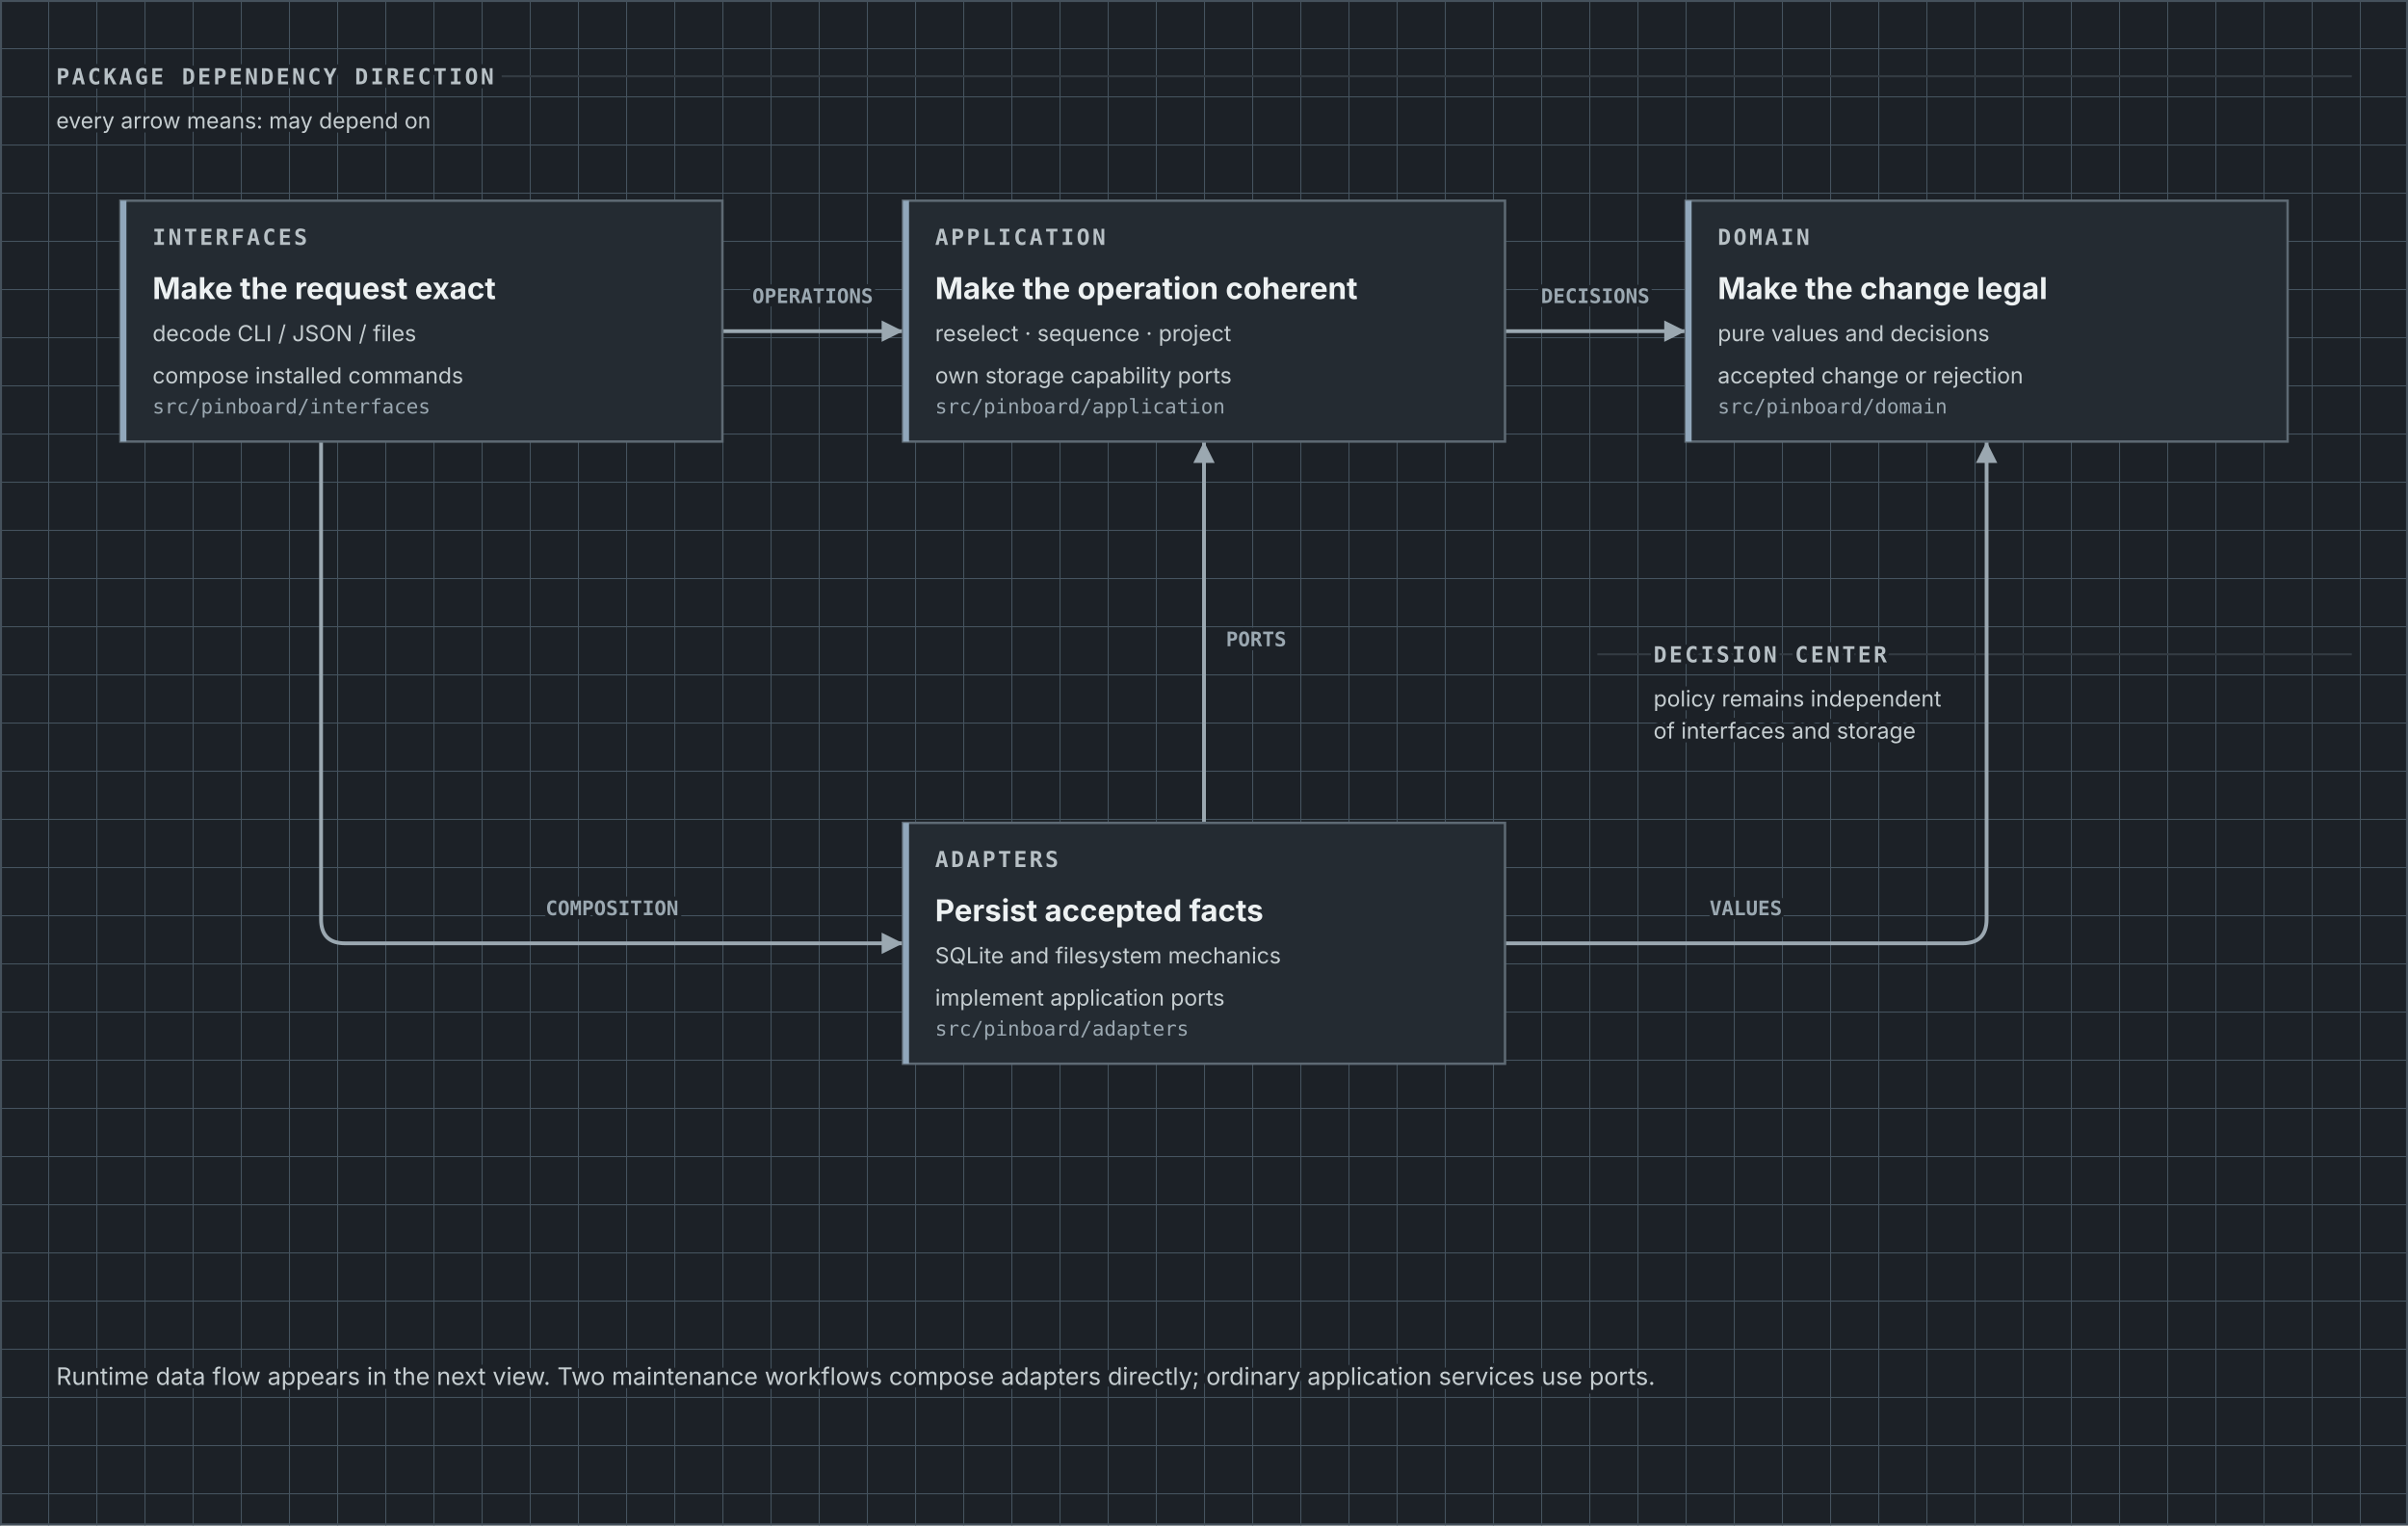
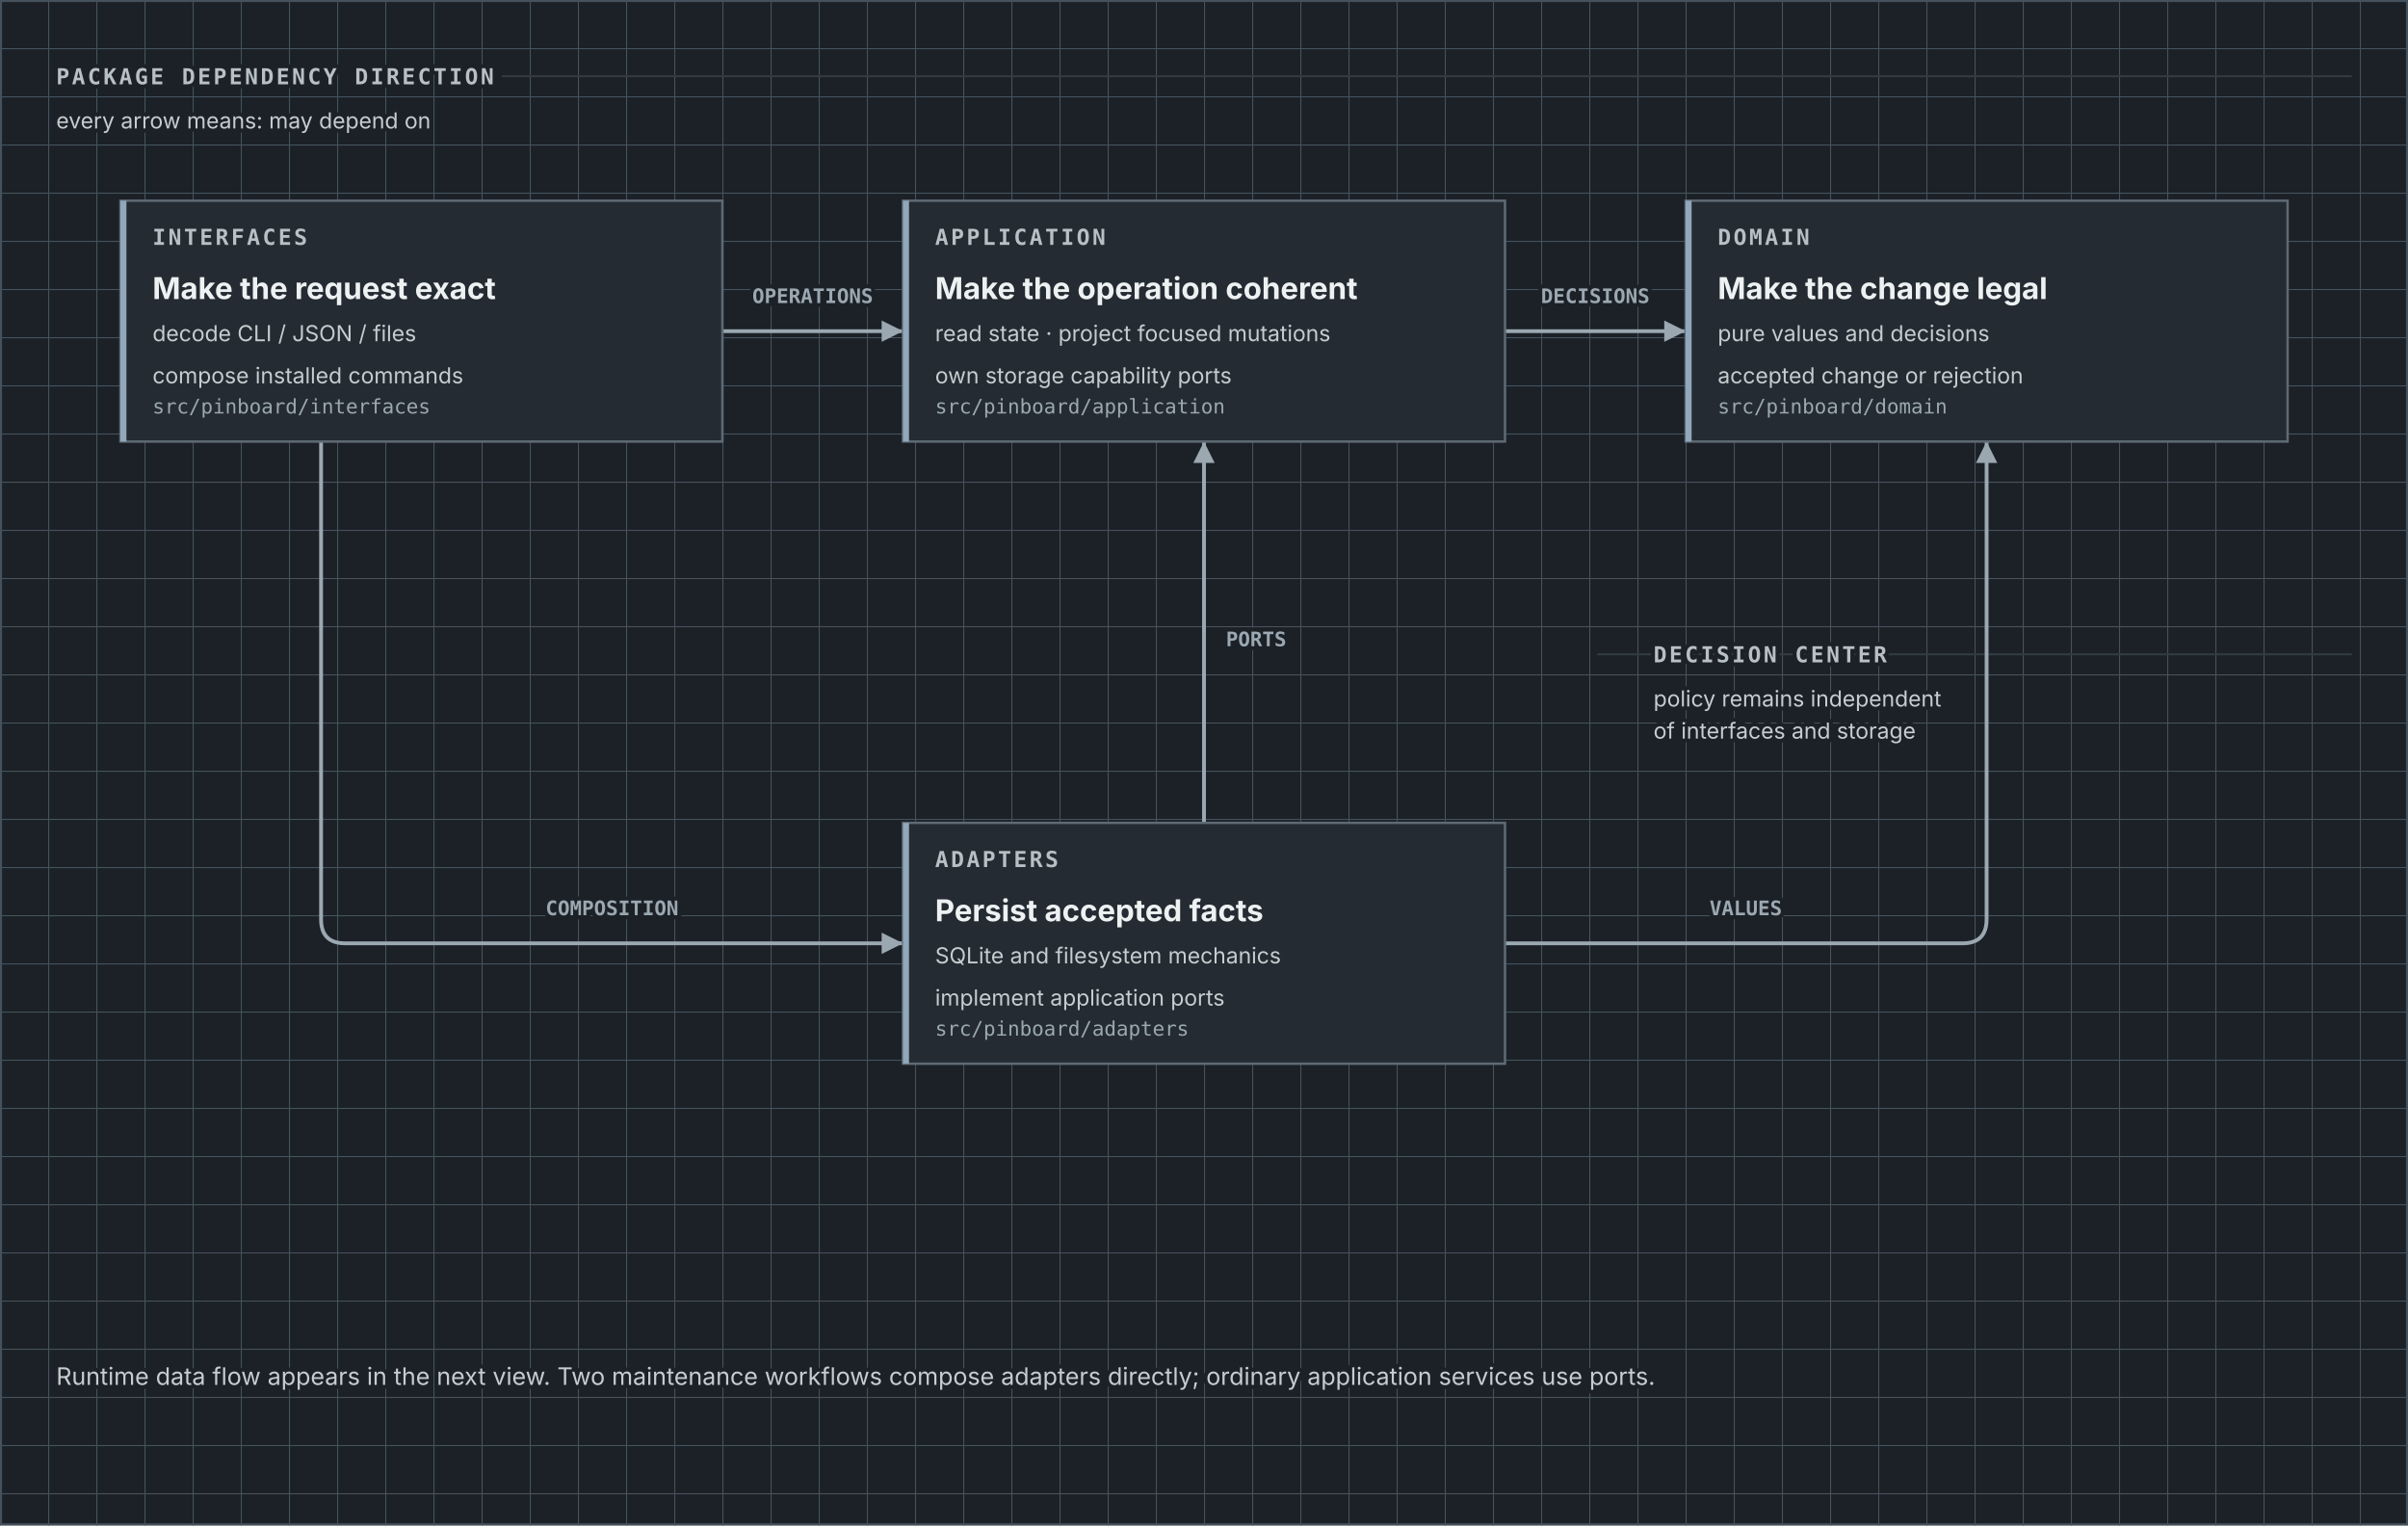
<svg xmlns="http://www.w3.org/2000/svg" role="img" aria-labelledby="title description" viewBox="0 0 1200 760">
  <defs>
    <pattern id="grid" width="24" height="24" patternUnits="userSpaceOnUse">
      <path d="M24 0H0V24" fill="none" stroke="#45535f" stroke-width="1" />
    </pattern>
    <marker id="arrow" viewBox="0 0 10 10" refX="9" refY="5" markerWidth="7" markerHeight="7" orient="auto">
      <path d="M1 1L9 5L1 9Z" fill="#9ba8b1" />
    </marker>
    <style>
      text { font-family: ui-sans-serif, system-ui, -apple-system, BlinkMacSystemFont, "Segoe UI", sans-serif; fill: #edf1f2; }
      .section-label, .box-label, .box-meta, .connector-label, .note-meta { font-family: ui-monospace, SFMono-Regular, Menlo, monospace; }
      .section-label, .box-label { font-size: 11px; font-weight: 700; letter-spacing: 0.11em; fill: #b7c0c5; }
      .section-subtitle { font-size: 11px; fill: #c5cdd0; }
      .guide { stroke: #333b42; stroke-width: 1; }
      .connector { fill: none; stroke: #9ba8b1; stroke-width: 1.9; stroke-linecap: round; }
      .connector-label { font-size: 10px; font-weight: 700; fill: #9ba8b1; }
      .box { fill: #242b32; stroke: #5e6a74; stroke-width: 1.2; }
      .box-title { font-size: 15px; font-weight: 700; }
      .box-body { font-size: 11px; fill: #c5cdd0; }
      .box-meta { font-size: 10px; fill: #9ba8b1; }
      .note { fill: #c5cdd0; }
      .note-meta { font-weight: 700; letter-spacing: 0.08em; fill: #b7c0c5; }
      .canvas-text { paint-order: stroke fill; stroke: #1c2127; stroke-width: 4px; stroke-linejoin: round; }
    </style>
  </defs>
  <rect width="1200" height="760" fill="#1c2127" />
  <rect width="1200" height="760" fill="url(#grid)" />
  <rect x="0.5" y="0.5" width="1199" height="759" fill="none" stroke="#45515c" />
  <line x1="250" y1="38" x2="1172" y2="38" class="guide" />
  <line x1="796" y1="326" x2="1172" y2="326" class="guide" />
  <path d="M360 165L450 165" class="connector" marker-end="url(#arrow)" />
  <path d="M750 165L840 165" class="connector" marker-end="url(#arrow)" />
  <path d="M160 220L160 458Q160 470 172 470L450 470" class="connector" marker-end="url(#arrow)" />
  <path d="M600 410L600 220" class="connector" marker-end="url(#arrow)" />
  <path d="M750 470L978 470Q990 470 990 458L990 220" class="connector" marker-end="url(#arrow)" />
  <rect x="60" y="100" width="300" height="120" class="box" />
  <rect x="60" y="100" width="3" height="120" fill="#91a7bb" />
  <rect x="450" y="100" width="300" height="120" class="box" />
  <rect x="450" y="100" width="3" height="120" fill="#91a7bb" />
  <rect x="840" y="100" width="300" height="120" class="box" />
  <rect x="840" y="100" width="3" height="120" fill="#91a7bb" />
  <rect x="450" y="410" width="300" height="120" class="box" />
  <rect x="450" y="410" width="3" height="120" fill="#91a7bb" />
  <text x="28" y="42" class="section-label canvas-text">PACKAGE DEPENDENCY DIRECTION</text>
  <text x="28" y="64" class="section-subtitle canvas-text">every arrow means: may depend on</text>
  <text x="824" y="330" class="section-label canvas-text">DECISION CENTER</text>
  <text x="824" y="352" class="section-subtitle canvas-text">policy remains independent</text>
  <text x="824" y="368" class="section-subtitle canvas-text">of interfaces and storage</text>
  <text x="405" y="151" text-anchor="middle" class="connector-label canvas-text">OPERATIONS</text>
  <text x="795" y="151" text-anchor="middle" class="connector-label canvas-text">DECISIONS</text>
  <text x="305" y="456" text-anchor="middle" class="connector-label canvas-text">COMPOSITION</text>
  <text x="626" y="322" text-anchor="middle" class="connector-label canvas-text">PORTS</text>
  <text x="870" y="456" text-anchor="middle" class="connector-label canvas-text">VALUES</text>
  <text x="76" y="122" class="box-label">INTERFACES</text>
  <text x="76" y="149" class="box-title">Make the request exact</text>
  <text x="76" y="170" class="box-body">decode CLI / JSON / files</text>
  <text x="76" y="191" class="box-body">compose installed commands</text>
  <text x="76" y="206" class="box-meta">src/pinboard/interfaces</text>
  <text x="466" y="122" class="box-label">APPLICATION</text>
  <text x="466" y="149" class="box-title">Make the operation coherent</text>
-   <text x="466" y="170" class="box-body">reselect · sequence · project</text>
+   <text x="466" y="170" class="box-body">read state · project focused mutations</text>
  <text x="466" y="191" class="box-body">own storage capability ports</text>
  <text x="466" y="206" class="box-meta">src/pinboard/application</text>
  <text x="856" y="122" class="box-label">DOMAIN</text>
  <text x="856" y="149" class="box-title">Make the change legal</text>
  <text x="856" y="170" class="box-body">pure values and decisions</text>
  <text x="856" y="191" class="box-body">accepted change or rejection</text>
  <text x="856" y="206" class="box-meta">src/pinboard/domain</text>
  <text x="466" y="432" class="box-label">ADAPTERS</text>
  <text x="466" y="459" class="box-title">Persist accepted facts</text>
  <text x="466" y="480" class="box-body">SQLite and filesystem mechanics</text>
  <text x="466" y="501" class="box-body">implement application ports</text>
  <text x="466" y="516" class="box-meta">src/pinboard/adapters</text>
  <text x="28" y="690" text-anchor="start" font-size="12" class="note canvas-text">Runtime data flow appears in the next view. Two maintenance workflows compose adapters directly; ordinary application services use ports.</text>
</svg>
